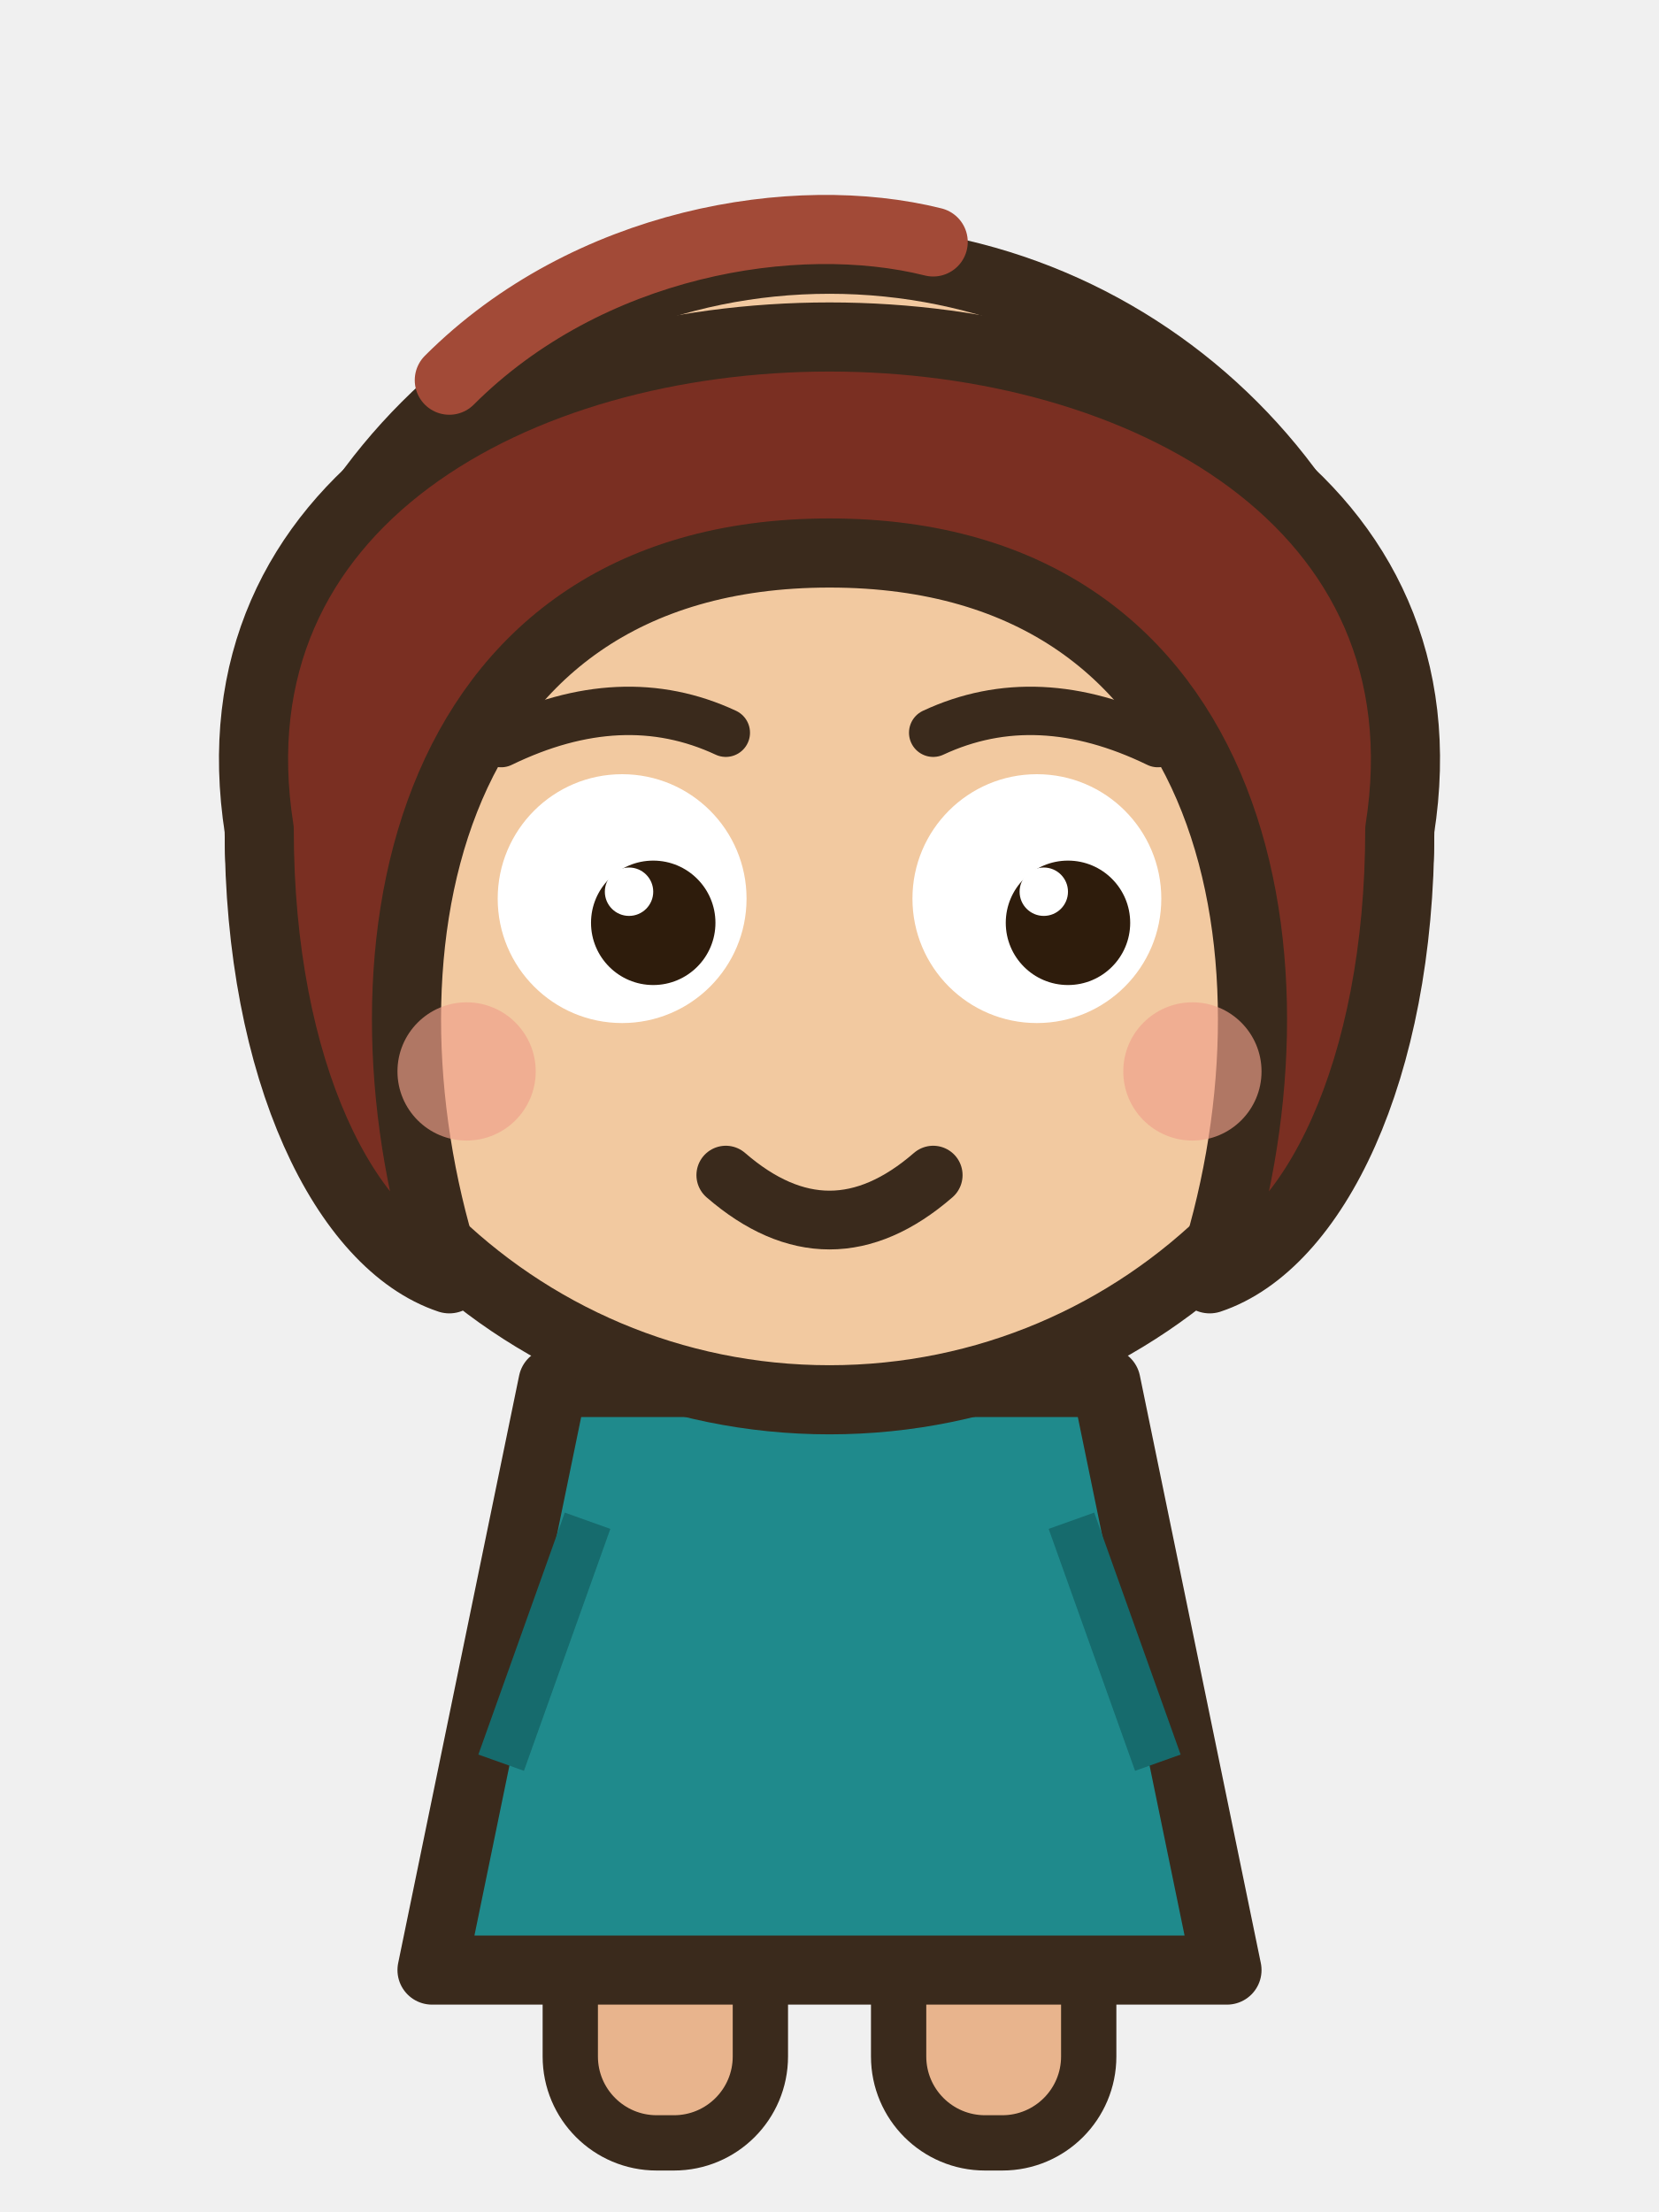
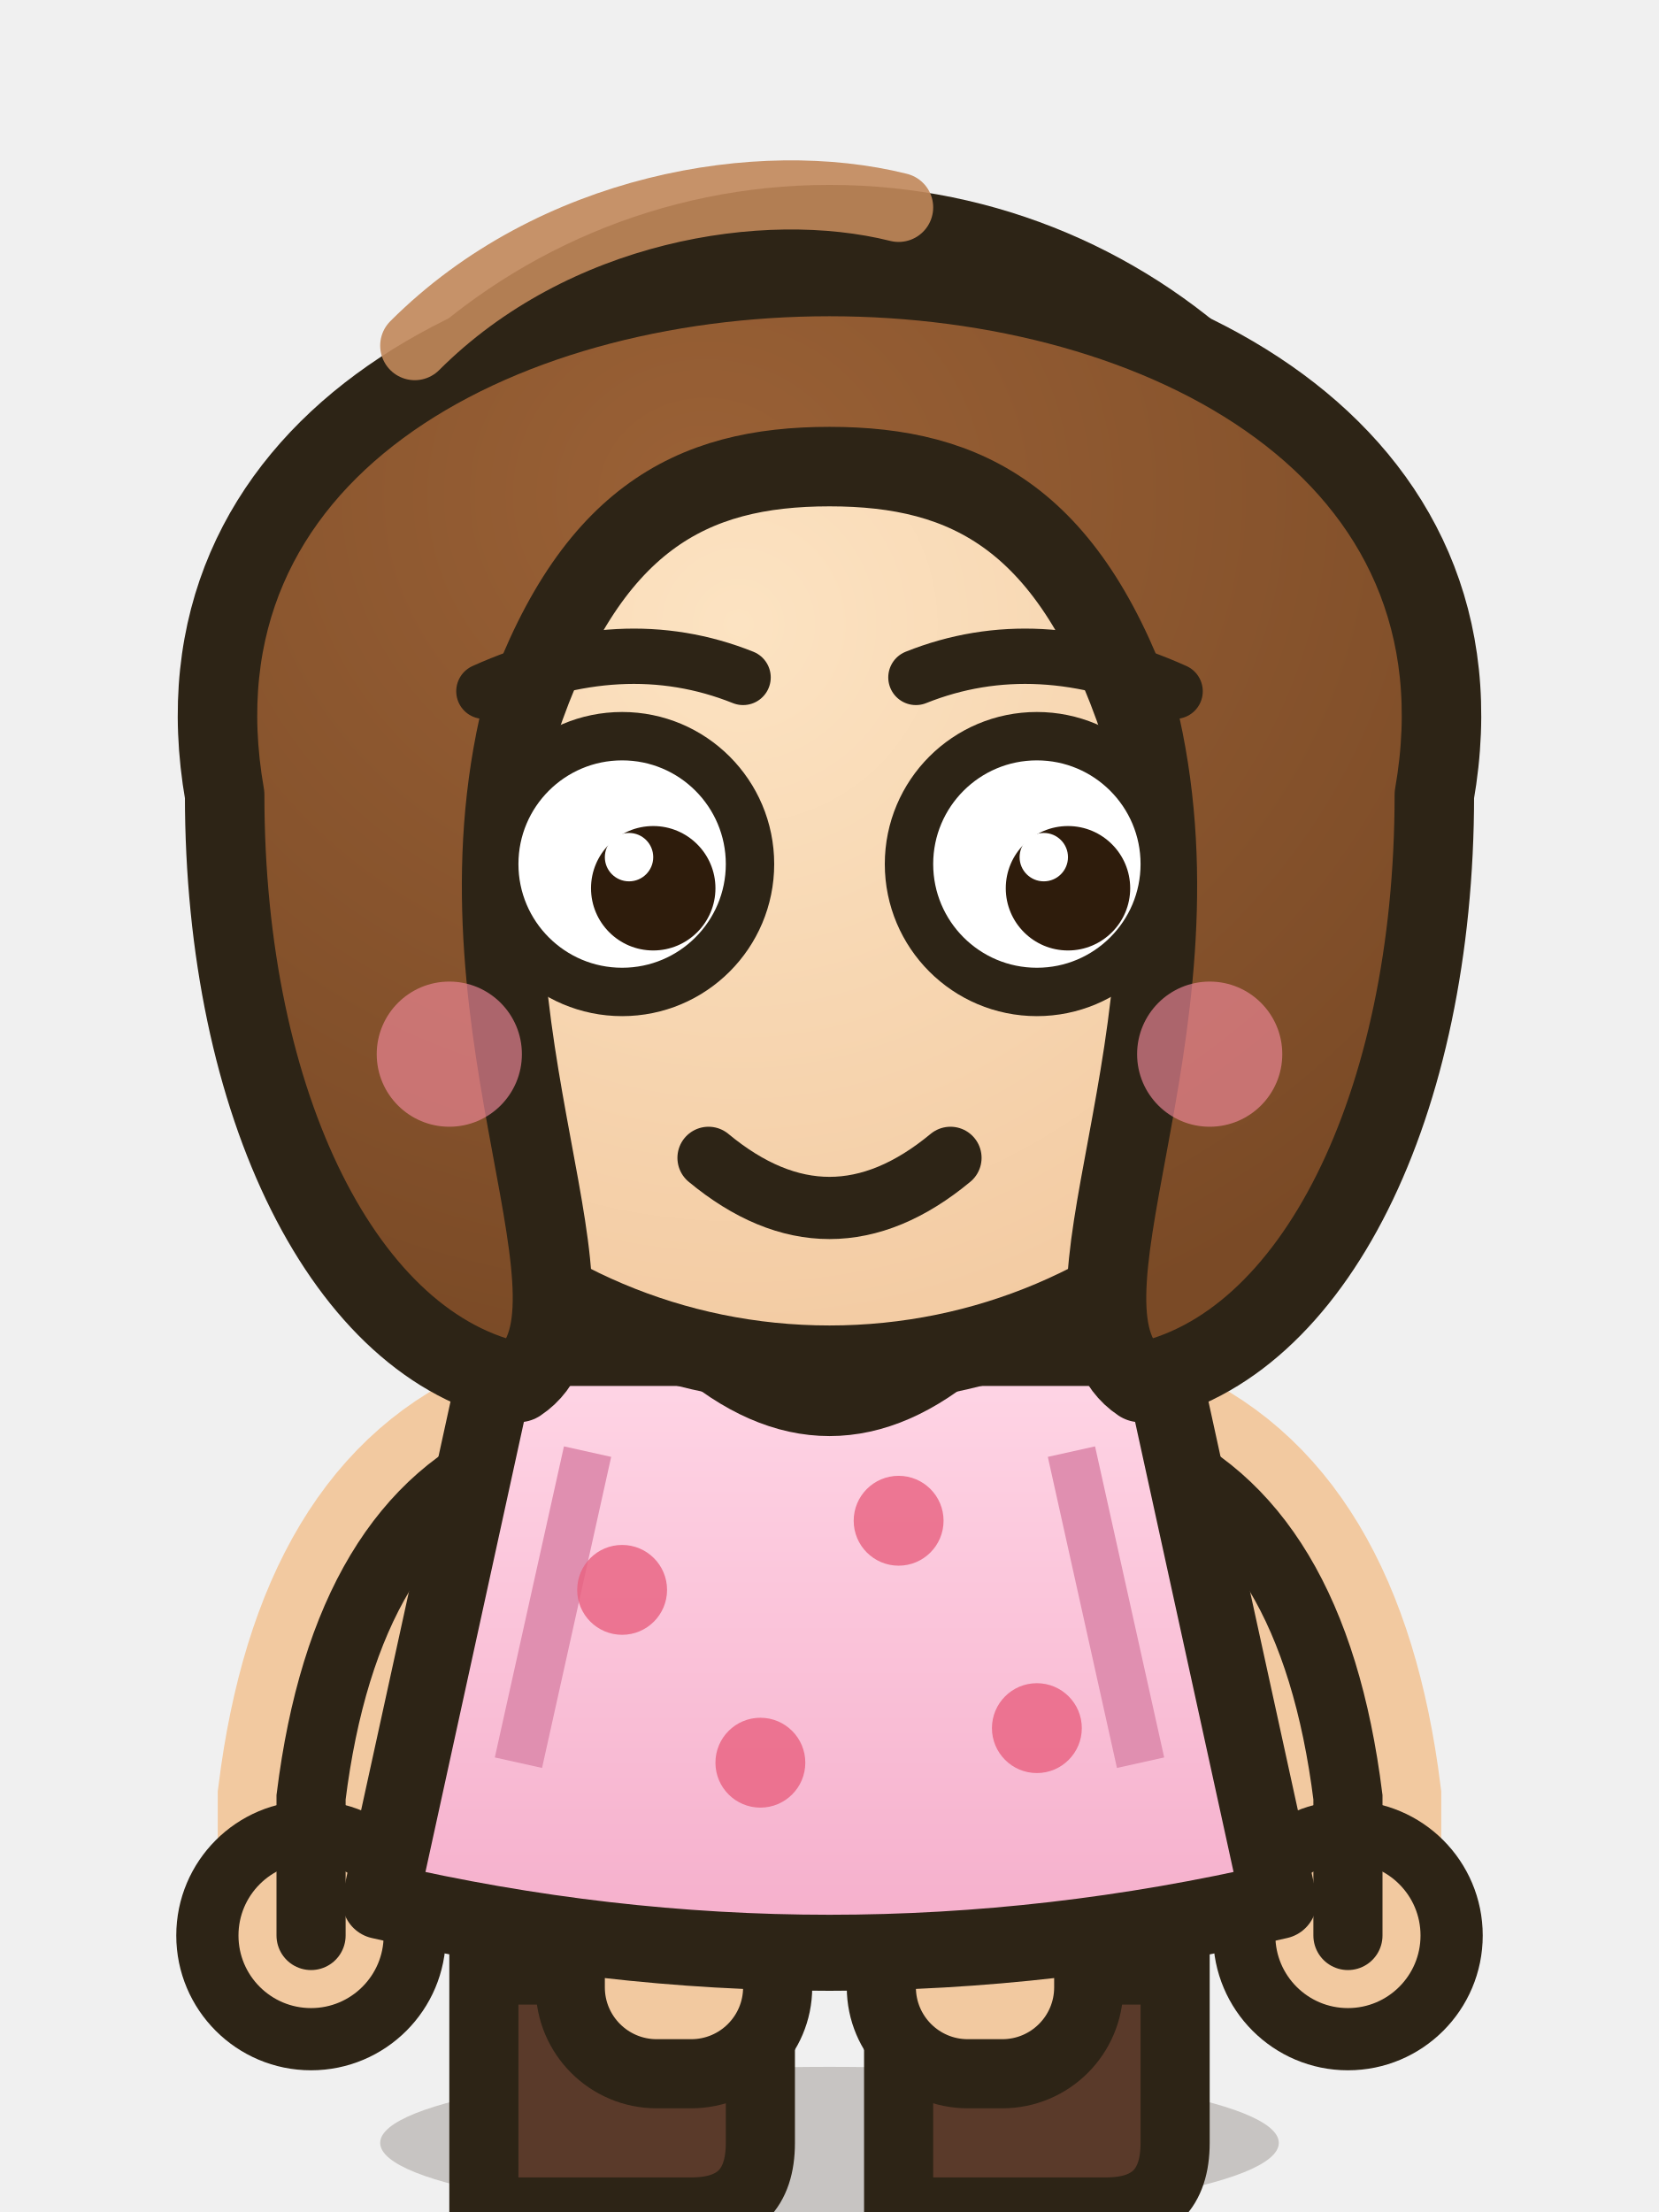
<svg xmlns="http://www.w3.org/2000/svg" width="48" height="64" viewBox="0 0 48 64">
-   <rect x="16.5" y="53" width="5.5" height="9" rx="2.5" fill="#e8b48d" stroke="#3a2a1c" stroke-width="1.6" />
-   <rect x="26" y="53" width="5.5" height="9" rx="2.5" fill="#e8b48d" stroke="#3a2a1c" stroke-width="1.6" />
-   <path d="M 16 40 L 32 40 L 35.5 57 L 12.5 57 Z" fill="#1f8a8c" stroke="#3a2a1c" stroke-width="2" stroke-linejoin="round" />
-   <path d="M 17 44 L 14.5 51 M 31 44 L 33.5 51" fill="none" stroke="#166b6d" stroke-width="1.4" />
-   <circle cx="24" cy="24" r="16.5" fill="#f2c9a0" stroke="#3a2a1c" stroke-width="2" />
-   <path d="M 7.5 24 C 4.5 5 43.5 5 40.5 24 C 40.5 31 38 36 35 37 C 38 28 36 16 24 16 C 12 16 10 28 13 37 C 10 36 7.5 31 7.5 24 Z" fill="#7a2f22" stroke="#3a2a1c" stroke-width="2" stroke-linejoin="round" />
-   <path d="M 13 11 C 17 7 23 6 27 7" fill="none" stroke="#a24a37" stroke-width="2" stroke-linecap="round" />
-   <circle cx="18" cy="26" r="3.6" fill="#ffffff" />
-   <circle cx="18.9" cy="26.7" r="1.8" fill="#2e1c0c" />
-   <circle cx="18.2" cy="25.8" r="0.7" fill="#ffffff" />
-   <circle cx="30" cy="26" r="3.6" fill="#ffffff" />
-   <circle cx="30.9" cy="26.7" r="1.8" fill="#2e1c0c" />
-   <circle cx="30.2" cy="25.8" r="0.7" fill="#ffffff" />
-   <path d="M 14.5 21.5 Q 18 19.8 21 21.2 M 27 21.2 Q 30 19.8 33.5 21.5" fill="none" stroke="#3a2a1c" stroke-width="1.4" stroke-linecap="round" />
-   <circle cx="13.5" cy="31" r="2" fill="#f0a08a" opacity="0.65" />
-   <circle cx="34.5" cy="31" r="2" fill="#f0a08a" opacity="0.65" />
-   <path d="M 21 34 Q 24 36.6 27 34" fill="none" stroke="#3a2a1c" stroke-width="1.7" stroke-linecap="round" />
+   <defs>
+     <radialGradient id="ga_skin" cx="42%" cy="35%" r="70%">
+       <stop offset="0%" stop-color="#fce3c2" />
+       <stop offset="100%" stop-color="#f2c9a0" />
+     </radialGradient>
+     <linearGradient id="ga_dress" x1="0" y1="0" x2="0" y2="1">
+       <stop offset="0%" stop-color="#ffd6e6" />
+       <stop offset="100%" stop-color="#f5aecb" />
+     </linearGradient>
+     <radialGradient id="ga_hair2" cx="40%" cy="20%" r="80%">
+       <stop offset="0%" stop-color="#9a6136" />
+       <stop offset="100%" stop-color="#7a4a26" />
+     </radialGradient>
+   </defs>
+   <ellipse cx="24" cy="62" rx="13" ry="2.2" fill="#241608" opacity="0.2" />
+   <path d="M 15 42 q -5 2 -6 10 l 0 4" fill="none" stroke="#f2c9a0" stroke-width="5.4" stroke-linecap="round" />
+   <path d="M 33 42 q 5 2 6 10 l 0 4" fill="none" stroke="#f2c9a0" stroke-width="5.4" stroke-linecap="round" />
+   <circle cx="9" cy="56" r="3" fill="#f2c9a0" stroke="#2d2416" stroke-width="1.8" />
+   <circle cx="39" cy="56" r="3" fill="#f2c9a0" stroke="#2d2416" stroke-width="1.8" />
+   <path d="M 15 42 q -5 2 -6 10 l 0 4" fill="none" stroke="#2d2416" stroke-width="2" stroke-linecap="round" />
+   <path d="M 33 42 q 5 2 6 10 l 0 4" fill="none" stroke="#2d2416" stroke-width="2" stroke-linecap="round" />
+   <path d="M 14 57 h 8 v 5 q 0 2 -2 2 h -6 z" fill="#5a3a2a" stroke="#2d2416" stroke-width="2" />
+   <path d="M 26 57 h 8 v 5 q 0 2 -2 2 h -6 z" fill="#5a3a2a" stroke="#2d2416" stroke-width="2" />
+   <rect x="16.5" y="50" width="6" height="10" rx="2.5" fill="#f2c9a0" stroke="#2d2416" stroke-width="2" />
+   <rect x="25.5" y="50" width="6" height="10" rx="2.5" fill="#f2c9a0" stroke="#2d2416" stroke-width="2" />
+   <path d="M 14.5 39 L 33.5 39 L 37 55 Q 24 58 11 55 Z" fill="url(#ga_dress)" stroke="#2d2416" stroke-width="2.2" stroke-linejoin="round" />
+   <path d="M 17 42 L 15 51 M 31 42 L 33 51" fill="none" stroke="#e08fb0" stroke-width="1.4" />
+   <g fill="#e8607f" opacity="0.8">
+     <circle cx="18" cy="46" r="1.3" />
+     <circle cx="26" cy="44" r="1.3" />
+     <circle cx="22" cy="51" r="1.3" />
+     <circle cx="30" cy="50" r="1.3" />
+   </g>
+   <path d="M 20 39 Q 24 42.5 28 39" fill="none" stroke="#2d2416" stroke-width="1.6" />
+   <circle cx="24" cy="23" r="16.5" fill="url(#ga_skin)" stroke="#2d2416" stroke-width="2.3" />
+   <path d="M 6.5 23 C 3 3 45 3 41.5 23 C 41.5 32 38 39 33 40 C 30 38 35 30 33 21 C 31 15 28 13.5 24 13.5 C 20 13.5 17 15 15 21 C 13 30 18 38 15 40 C 10 39 6.5 32 6.5 23 Z" fill="url(#ga_hair2)" stroke="#2d2416" stroke-width="2.3" stroke-linejoin="round" />
+   <path d="M 12 10 C 16 6 22 5 26 6" fill="none" stroke="#c1875a" stroke-width="2" stroke-linecap="round" opacity="0.9" />
+   <circle cx="18" cy="25" r="3.7" fill="#ffffff" stroke="#2d2416" stroke-width="1.4" />
+   <circle cx="18.9" cy="25.7" r="1.8" fill="#2e1c0c" />
+   <circle cx="18.2" cy="24.8" r="0.7" fill="#ffffff" />
+   <circle cx="30" cy="25" r="3.7" fill="#ffffff" stroke="#2d2416" stroke-width="1.4" />
+   <circle cx="30.9" cy="25.7" r="1.8" fill="#2e1c0c" />
+   <circle cx="30.2" cy="24.8" r="0.7" fill="#ffffff" />
+   <path d="M 14 20 Q 18 18.2 21.5 19.6 M 26.5 19.6 Q 30 18.2 34 20" fill="none" stroke="#2d2416" stroke-width="1.6" stroke-linecap="round" />
+   <circle cx="13" cy="30.5" r="2.1" fill="#f0879a" opacity="0.65" />
+   <circle cx="35" cy="30.5" r="2.1" fill="#f0879a" opacity="0.65" />
+   <path d="M 20.5 33.5 Q 24 36.4 27.5 33.5" fill="none" stroke="#2d2416" stroke-width="1.8" stroke-linecap="round" />
</svg>
